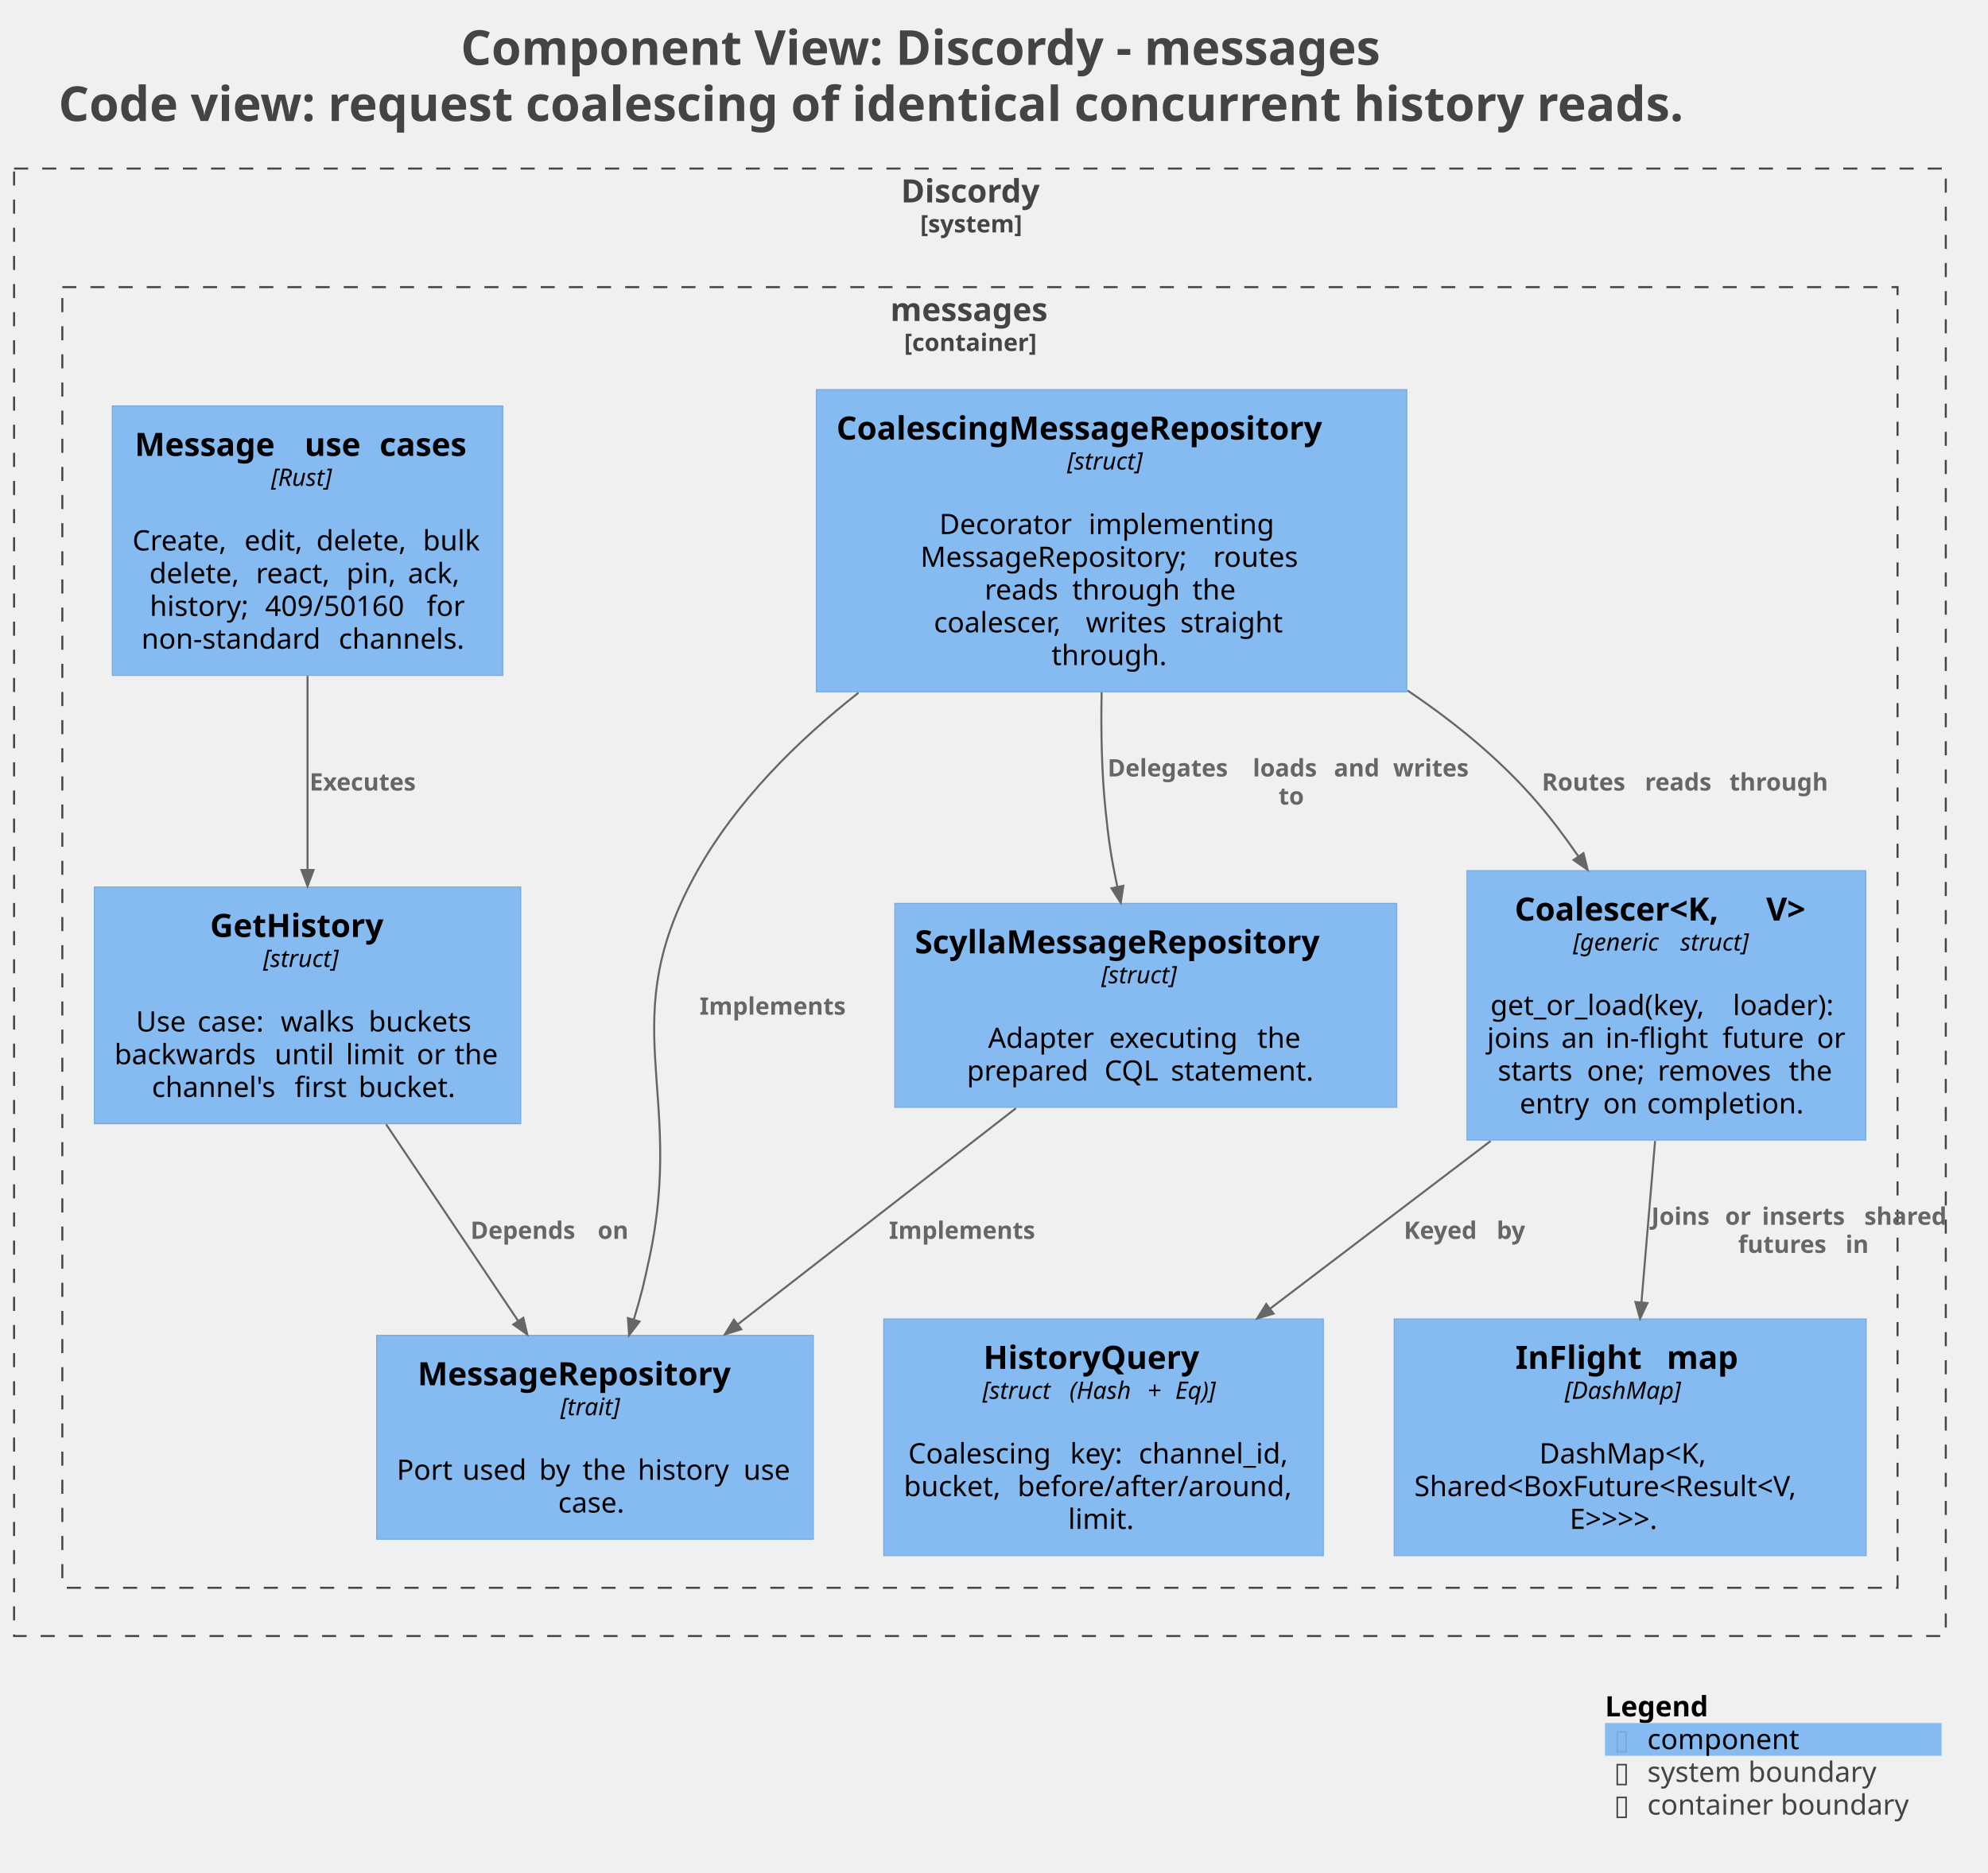
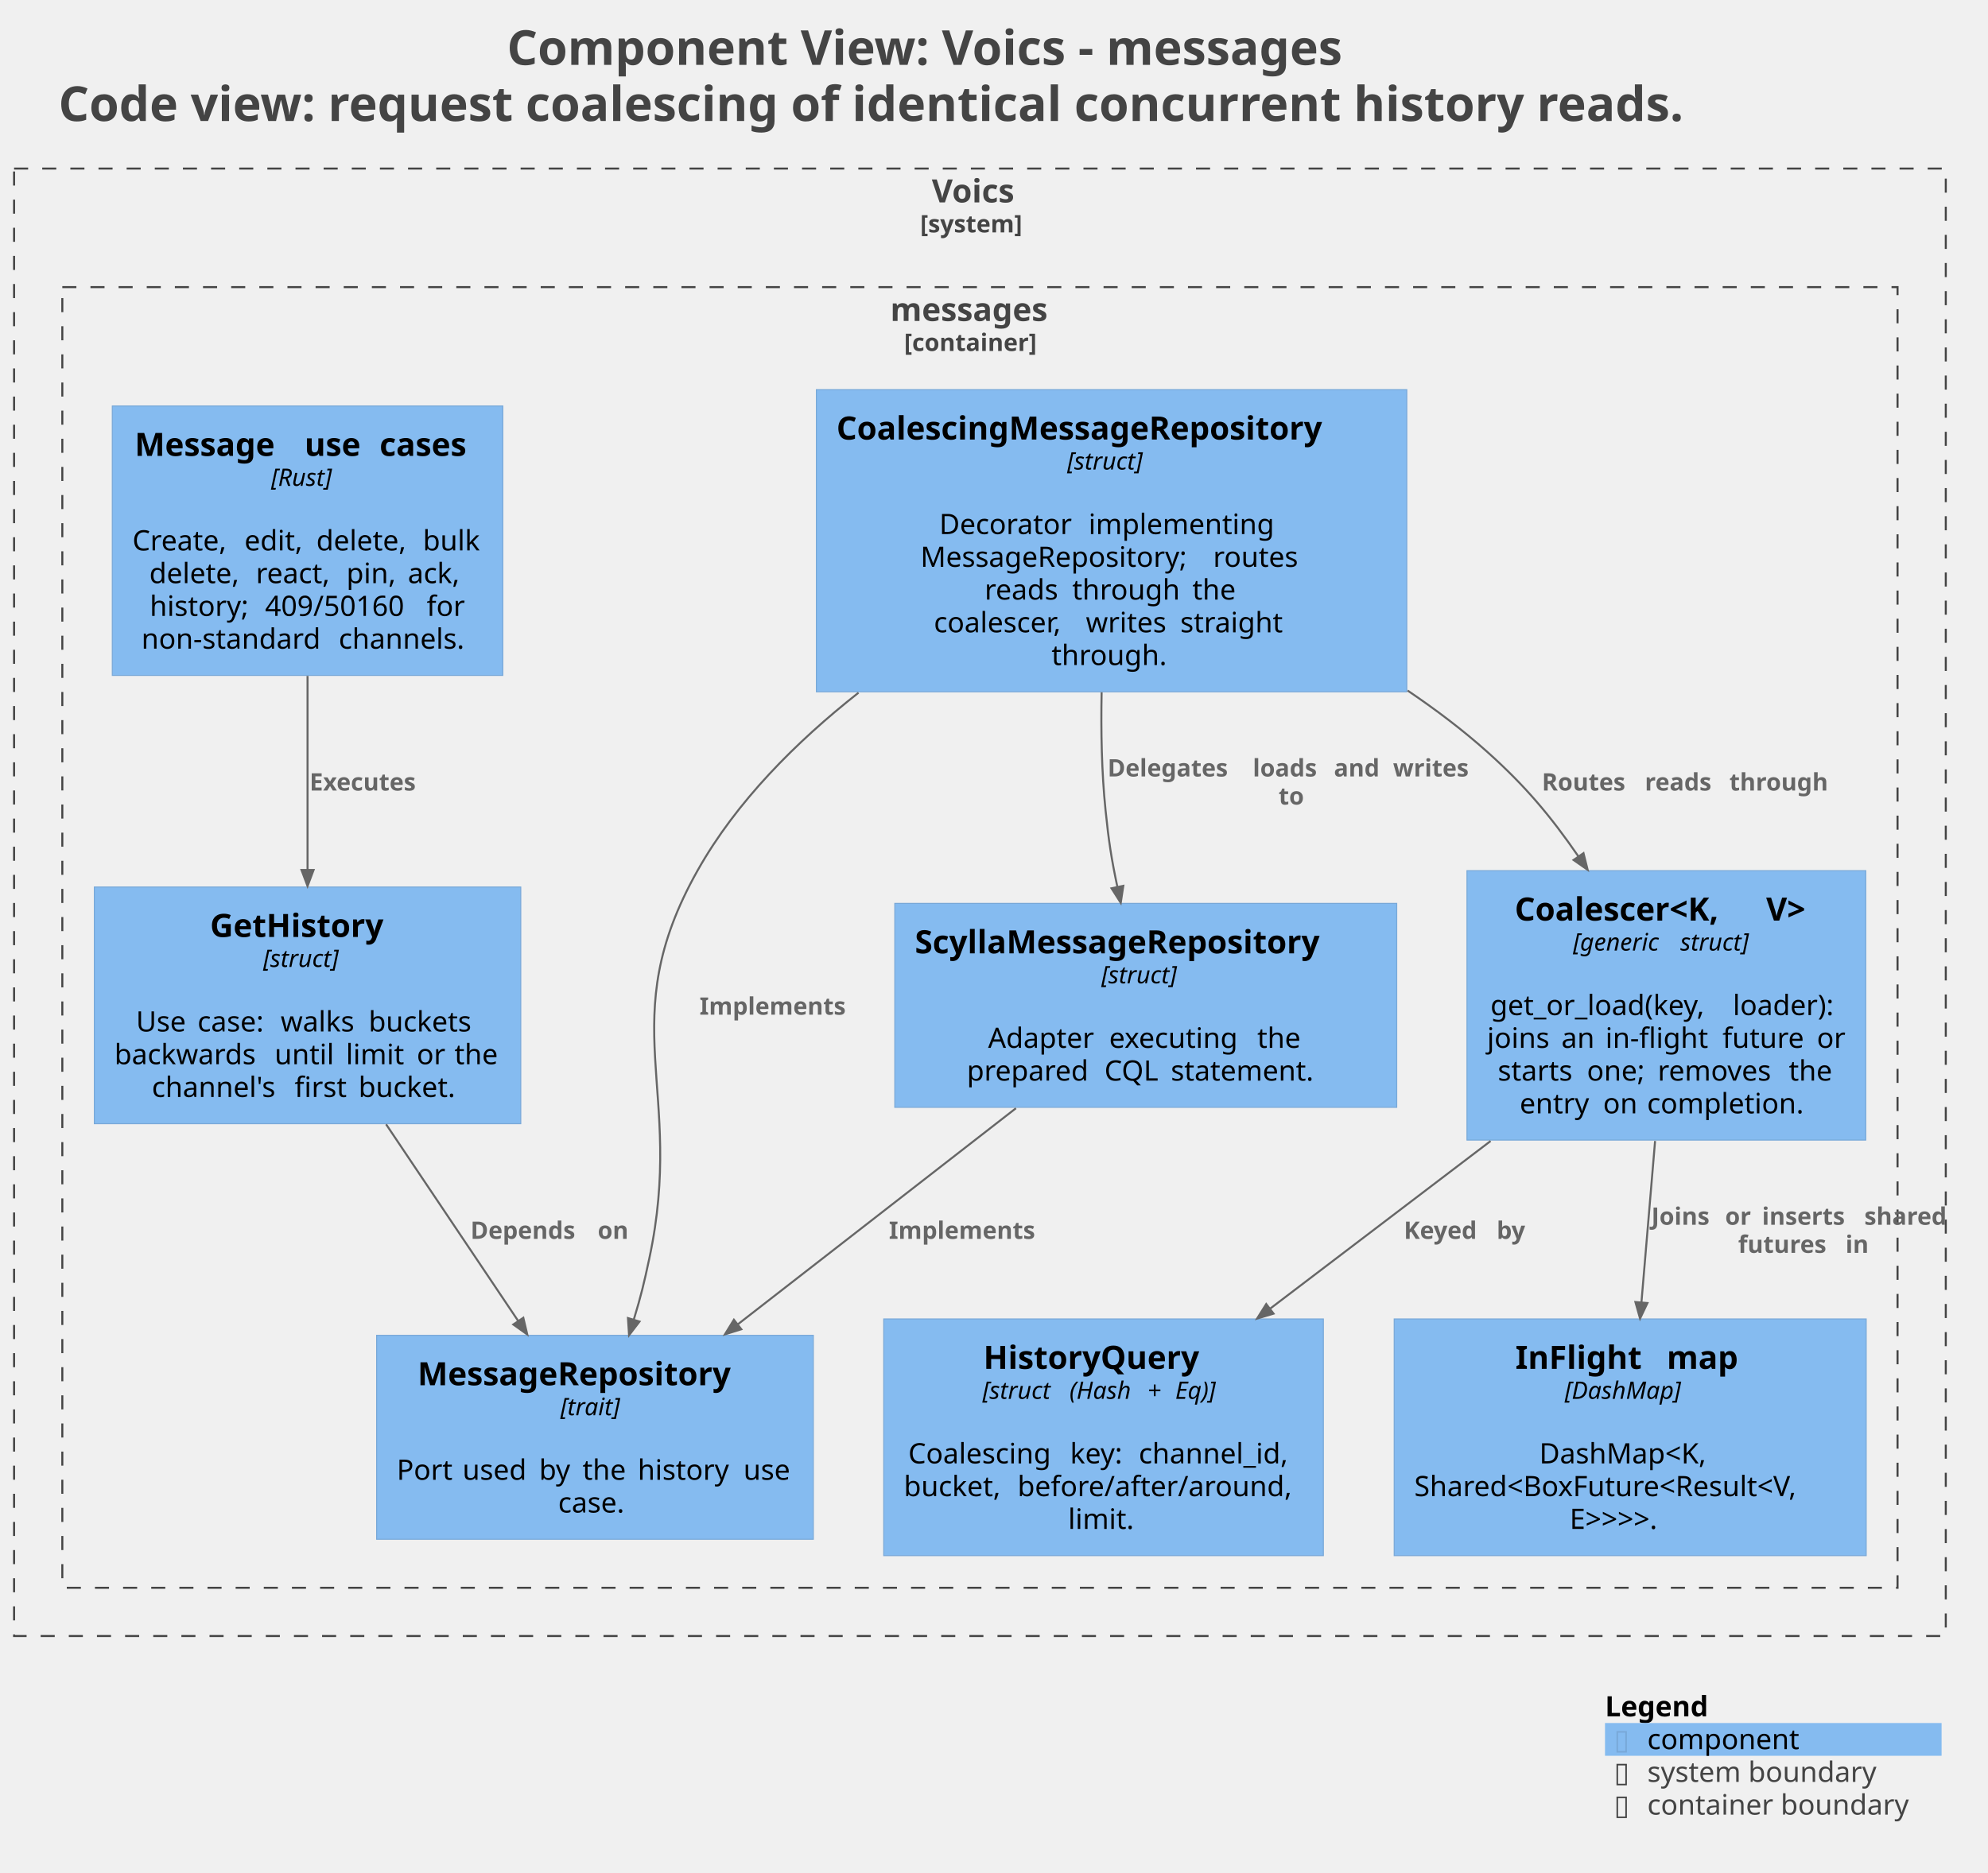
<svg xmlns="http://www.w3.org/2000/svg" version="1.1" data-diagram-type="DESCRIPTION" style="width:989px;height:932px;background:#FFFFFF;" width="989px" height="932px" viewBox="0 0 989 932" zoomAndPan="magnify" preserveAspectRatio="none" contentStyleType="text/css">
  <defs />
  <g font-family="sans-serif" lengthAdjust="spacing">
    <g class="title" data-source-line="1">
-       <text x="229.188" y="32.277" fill="#444" font-size="24" textLength="524.531" font-weight="700">Component View: Discordy - messages</text>
+       <text x="252.192" y="32.277" fill="#444" font-size="24" textLength="478.523" font-weight="700">Component View: Voics - messages</text>
      <text x="29.079" y="60.215" fill="#444" font-size="24" textLength="924.75" font-weight="700">Code view: request coalescing of identical concurrent history reads.</text>
    </g>
-     <g class="cluster" data-qualified-name="Discordy_boundary" id="ent0001" data-source-line="1666">
+     <g class="cluster" data-qualified-name="Voics_boundary" id="ent0001" data-source-line="1666">
      <rect x="7" y="83.875" width="961" height="730.23" fill="none" style="stroke:#444;stroke-width:1;stroke-dasharray:7,7;" />
-       <text x="448.23" y="100.727" fill="#444" font-size="16" textLength="78.539" font-weight="700">Discordy</text>
+       <text x="463.566" y="100.727" fill="#444" font-size="16" textLength="47.867" font-weight="700">Voics</text>
      <text x="457.772" y="115.639" fill="#444" font-size="12" textLength="59.455" font-weight="700">[system]</text>
    </g>
-     <g class="cluster" data-qualified-name="Discordy_boundary.Discordy.messages_boundary" id="ent0002" data-source-line="1666">
+     <g class="cluster" data-qualified-name="Voics_boundary.Voics.messages_boundary" id="ent0002" data-source-line="1666">
      <rect x="31" y="142.875" width="913" height="647.23" fill="none" style="stroke:#444;stroke-width:1;stroke-dasharray:7,7;" />
      <text x="442.902" y="159.727" fill="#444" font-size="16" textLength="89.195" font-weight="700">messages</text>
      <text x="449.792" y="174.639" fill="#444" font-size="12" textLength="75.416" font-weight="700">[container]</text>
    </g>
-     <g class="entity" data-qualified-name="Discordy_boundary.Discordy.messages_boundary.Discordy.messages.Messageusecases" id="ent0003" data-source-line="78">
+     <g class="entity" data-qualified-name="Voics_boundary.Voics.messages_boundary.Voics.messages.Messageusecases" id="ent0003" data-source-line="78">
      <rect x="55.87" y="202.015" width="194.269" height="134.078" fill="#85BBF0" style="stroke:#78A8D8;stroke-width:0.5;" />
      <text x="67" y="226.867" fill="#000" font-size="16" textLength="78.922" font-weight="700">Message</text>
      <text x="145.922" y="226.867" fill="#000" font-size="16" font-weight="700"> </text>
      <text x="151.493" y="226.867" fill="#000" font-size="16" textLength="31.766" font-weight="700">use</text>
      <text x="183.258" y="226.867" fill="#000" font-size="16" font-weight="700"> </text>
      <text x="188.828" y="226.867" fill="#000" font-size="16" textLength="50.18" font-weight="700">cases</text>
      <text x="134.872" y="241.779" fill="#000" font-size="12" textLength="36.264" font-style="italic">[Rust]</text>
      <text x="150.779" y="257.604" fill="#000" font-size="14"> </text>
      <text x="65.87" y="273.901" fill="#000" font-size="14" textLength="51.276">Create,</text>
      <text x="117.146" y="273.901" fill="#000" font-size="14"> </text>
      <text x="121.597" y="273.901" fill="#000" font-size="14" textLength="31.329">edit,</text>
      <text x="152.926" y="273.901" fill="#000" font-size="14"> </text>
      <text x="157.376" y="273.901" fill="#000" font-size="14" textLength="48.556">delete,</text>
      <text x="205.932" y="273.901" fill="#000" font-size="14"> </text>
      <text x="210.382" y="273.901" fill="#000" font-size="14" textLength="29.757">bulk</text>
      <text x="74.292" y="290.198" fill="#000" font-size="14" textLength="48.556">delete,</text>
      <text x="122.848" y="290.198" fill="#000" font-size="14"> </text>
      <text x="127.298" y="290.198" fill="#000" font-size="14" textLength="40.585">react,</text>
      <text x="167.883" y="290.198" fill="#000" font-size="14"> </text>
      <text x="172.333" y="290.198" fill="#000" font-size="14" textLength="26.1">pin,</text>
      <text x="198.433" y="290.198" fill="#000" font-size="14"> </text>
      <text x="202.883" y="290.198" fill="#000" font-size="14" textLength="28.834">ack,</text>
      <text x="74.507" y="306.494" fill="#000" font-size="14" textLength="52.869">history;</text>
      <text x="127.376" y="306.494" fill="#000" font-size="14"> </text>
      <text x="131.827" y="306.494" fill="#000" font-size="14" textLength="75.975">409/50160</text>
      <text x="207.801" y="306.494" fill="#000" font-size="14"> </text>
      <text x="212.251" y="306.494" fill="#000" font-size="14" textLength="19.25">for</text>
      <text x="70.354" y="322.791" fill="#000" font-size="14" textLength="93.707">non-standard</text>
      <text x="164.061" y="322.791" fill="#000" font-size="14"> </text>
      <text x="168.512" y="322.791" fill="#000" font-size="14" textLength="67.143">channels.</text>
    </g>
-     <g class="entity" data-qualified-name="Discordy_boundary.Discordy.messages_boundary.Discordy.messages.CoalescerKV" id="ent0004" data-source-line="78">
+     <g class="entity" data-qualified-name="Voics_boundary.Voics.messages_boundary.Voics.messages.CoalescerKV" id="ent0004" data-source-line="78">
      <rect x="729.8" y="433.245" width="198.391" height="134.078" fill="#85BBF0" style="stroke:#78A8D8;stroke-width:0.5;" />
      <text x="753.566" y="458.097" fill="#000" font-size="16" textLength="119.5" font-weight="700">Coalescer&lt;K,</text>
      <text x="873.066" y="458.097" fill="#000" font-size="16" font-weight="700"> </text>
      <text x="878.636" y="458.097" fill="#000" font-size="16" textLength="25.789" font-weight="700">V&gt;</text>
      <text x="782.58" y="473.009" fill="#000" font-size="12" textLength="49.535" font-style="italic">[generic</text>
      <text x="832.115" y="473.009" fill="#000" font-size="12" font-style="italic"> </text>
      <text x="835.93" y="473.009" fill="#000" font-size="12" textLength="39.48" font-style="italic">struct]</text>
      <text x="826.77" y="488.834" fill="#000" font-size="14"> </text>
      <text x="741.461" y="505.131" fill="#000" font-size="14" textLength="116.149">get_or_load(key,</text>
      <text x="857.611" y="505.131" fill="#000" font-size="14"> </text>
      <text x="862.061" y="505.131" fill="#000" font-size="14" textLength="54.469">loader):</text>
      <text x="739.8" y="521.428" fill="#000" font-size="14" textLength="32.512">joins</text>
      <text x="772.312" y="521.428" fill="#000" font-size="14"> </text>
      <text x="776.762" y="521.428" fill="#000" font-size="14" textLength="17.452">an</text>
      <text x="794.214" y="521.428" fill="#000" font-size="14"> </text>
      <text x="798.664" y="521.428" fill="#000" font-size="14" textLength="53.771">in-flight</text>
      <text x="852.436" y="521.428" fill="#000" font-size="14"> </text>
      <text x="856.886" y="521.428" fill="#000" font-size="14" textLength="42.533">future</text>
      <text x="899.419" y="521.428" fill="#000" font-size="14"> </text>
      <text x="903.869" y="521.428" fill="#000" font-size="14" textLength="14.321">or</text>
      <text x="745.115" y="537.724" fill="#000" font-size="14" textLength="39.901">starts</text>
      <text x="785.016" y="537.724" fill="#000" font-size="14"> </text>
      <text x="789.467" y="537.724" fill="#000" font-size="14" textLength="30.769">one;</text>
      <text x="820.235" y="537.724" fill="#000" font-size="14"> </text>
      <text x="824.685" y="537.724" fill="#000" font-size="14" textLength="60.765">removes</text>
      <text x="885.45" y="537.724" fill="#000" font-size="14"> </text>
      <text x="889.9" y="537.724" fill="#000" font-size="14" textLength="22.976">the</text>
      <text x="756.039" y="554.021" fill="#000" font-size="14" textLength="37.017">entry</text>
      <text x="793.055" y="554.021" fill="#000" font-size="14"> </text>
      <text x="797.506" y="554.021" fill="#000" font-size="14" textLength="17.438">on</text>
      <text x="814.944" y="554.021" fill="#000" font-size="14"> </text>
      <text x="819.394" y="554.021" fill="#000" font-size="14" textLength="82.558">completion.</text>
    </g>
-     <g class="entity" data-qualified-name="Discordy_boundary.Discordy.messages_boundary.Discordy.messages.InFlightmap" id="ent0005" data-source-line="78">
+     <g class="entity" data-qualified-name="Voics_boundary.Voics.messages_boundary.Voics.messages.InFlightmap" id="ent0005" data-source-line="78">
      <rect x="693.59" y="656.325" width="234.813" height="117.781" fill="#85BBF0" style="stroke:#78A8D8;stroke-width:0.5;" />
      <text x="753.883" y="681.177" fill="#000" font-size="16" textLength="69.734" font-weight="700">InFlight</text>
      <text x="823.617" y="681.177" fill="#000" font-size="16" font-weight="700"> </text>
      <text x="829.188" y="681.177" fill="#000" font-size="16" textLength="38.922" font-weight="700">map</text>
      <text x="778.427" y="696.089" fill="#000" font-size="12" textLength="65.139" font-style="italic">[DashMap]</text>
      <text x="808.771" y="711.914" fill="#000" font-size="14"> </text>
      <text x="765.78" y="728.211" fill="#000" font-size="14" textLength="90.433">DashMap&lt;K,</text>
      <text x="703.59" y="744.508" fill="#000" font-size="14" textLength="214.813">Shared&lt;BoxFuture&lt;Result&lt;V,</text>
      <text x="780.887" y="760.804" fill="#000" font-size="14" textLength="60.218">E&gt;&gt;&gt;&gt;.</text>
    </g>
-     <g class="entity" data-qualified-name="Discordy_boundary.Discordy.messages_boundary.Discordy.messages.HistoryQuery" id="ent0006" data-source-line="78">
+     <g class="entity" data-qualified-name="Voics_boundary.Voics.messages_boundary.Voics.messages.HistoryQuery" id="ent0006" data-source-line="78">
      <rect x="439.64" y="656.325" width="218.714" height="117.781" fill="#85BBF0" style="stroke:#78A8D8;stroke-width:0.5;" />
      <text x="489.235" y="681.177" fill="#000" font-size="16" textLength="119.523" font-weight="700">HistoryQuery</text>
      <text x="488.768" y="696.089" fill="#000" font-size="12" textLength="39.48" font-style="italic">[struct</text>
      <text x="528.249" y="696.089" fill="#000" font-size="12" font-style="italic"> </text>
      <text x="532.063" y="696.089" fill="#000" font-size="12" textLength="34.916" font-style="italic">(Hash</text>
      <text x="566.979" y="696.089" fill="#000" font-size="12" font-style="italic"> </text>
      <text x="570.794" y="696.089" fill="#000" font-size="12" font-style="italic">+</text>
      <text x="580.848" y="696.089" fill="#000" font-size="12" font-style="italic"> </text>
      <text x="584.663" y="696.089" fill="#000" font-size="12" textLength="24.563" font-style="italic">Eq)]</text>
      <text x="546.772" y="711.914" fill="#000" font-size="14"> </text>
      <text x="451.841" y="728.211" fill="#000" font-size="14" textLength="76.063">Coalescing</text>
      <text x="527.905" y="728.211" fill="#000" font-size="14"> </text>
      <text x="532.355" y="728.211" fill="#000" font-size="14" textLength="29.723">key:</text>
      <text x="562.078" y="728.211" fill="#000" font-size="14"> </text>
      <text x="566.528" y="728.211" fill="#000" font-size="14" textLength="79.625">channel_id,</text>
      <text x="449.64" y="744.508" fill="#000" font-size="14" textLength="52.117">bucket,</text>
      <text x="501.757" y="744.508" fill="#000" font-size="14"> </text>
      <text x="506.207" y="744.508" fill="#000" font-size="14" textLength="142.146">before/after/around,</text>
      <text x="531.374" y="760.804" fill="#000" font-size="14" textLength="35.246">limit.</text>
    </g>
-     <g class="entity" data-qualified-name="Discordy_boundary.Discordy.messages_boundary.Discordy.messages.CoalescingMessageRepository" id="ent0007" data-source-line="78">
+     <g class="entity" data-qualified-name="Voics_boundary.Voics.messages_boundary.Voics.messages.CoalescingMessageRepository" id="ent0007" data-source-line="78">
      <rect x="406.14" y="193.875" width="293.711" height="150.375" fill="#85BBF0" style="stroke:#78A8D8;stroke-width:0.5;" />
      <text x="416.14" y="218.727" fill="#000" font-size="16" textLength="273.711" font-weight="700">CoalescingMessageRepository</text>
      <text x="530.914" y="233.639" fill="#000" font-size="12" textLength="44.162" font-style="italic">[struct]</text>
      <text x="550.77" y="249.464" fill="#000" font-size="14"> </text>
      <text x="467.28" y="265.761" fill="#000" font-size="14" textLength="69.802">Decorator</text>
      <text x="537.081" y="265.761" fill="#000" font-size="14"> </text>
      <text x="541.532" y="265.761" fill="#000" font-size="14" textLength="97.18">implementing</text>
      <text x="457.901" y="282.058" fill="#000" font-size="14" textLength="141.148">MessageRepository;</text>
      <text x="599.049" y="282.058" fill="#000" font-size="14"> </text>
      <text x="603.499" y="282.058" fill="#000" font-size="14" textLength="44.591">routes</text>
      <text x="489.835" y="298.354" fill="#000" font-size="14" textLength="39.129">reads</text>
      <text x="528.964" y="298.354" fill="#000" font-size="14"> </text>
      <text x="533.414" y="298.354" fill="#000" font-size="14" textLength="55.316">through</text>
      <text x="588.73" y="298.354" fill="#000" font-size="14"> </text>
      <text x="593.181" y="298.354" fill="#000" font-size="14" textLength="22.976">the</text>
      <text x="464.593" y="314.651" fill="#000" font-size="14" textLength="71.155">coalescer,</text>
      <text x="535.748" y="314.651" fill="#000" font-size="14"> </text>
      <text x="540.199" y="314.651" fill="#000" font-size="14" textLength="42.492">writes</text>
      <text x="582.691" y="314.651" fill="#000" font-size="14"> </text>
      <text x="587.141" y="314.651" fill="#000" font-size="14" textLength="54.257">straight</text>
      <text x="523.112" y="330.948" fill="#000" font-size="14" textLength="59.767">through.</text>
    </g>
-     <g class="entity" data-qualified-name="Discordy_boundary.Discordy.messages_boundary.Discordy.messages.MessageRepository" id="ent0008" data-source-line="78">
+     <g class="entity" data-qualified-name="Voics_boundary.Voics.messages_boundary.Voics.messages.MessageRepository" id="ent0008" data-source-line="78">
      <rect x="187.37" y="664.475" width="217.251" height="101.484" fill="#85BBF0" style="stroke:#78A8D8;stroke-width:0.5;" />
      <text x="207.742" y="689.327" fill="#000" font-size="16" textLength="176.508" font-weight="700">MessageRepository</text>
      <text x="278.798" y="704.239" fill="#000" font-size="12" textLength="34.395" font-style="italic">[trait]</text>
      <text x="293.77" y="720.064" fill="#000" font-size="14"> </text>
      <text x="197.37" y="736.361" fill="#000" font-size="14" textLength="28.253">Port</text>
      <text x="225.623" y="736.361" fill="#000" font-size="14"> </text>
      <text x="230.073" y="736.361" fill="#000" font-size="14" textLength="33.667">used</text>
      <text x="263.74" y="736.361" fill="#000" font-size="14"> </text>
      <text x="268.19" y="736.361" fill="#000" font-size="14" textLength="17.172">by</text>
      <text x="285.362" y="736.361" fill="#000" font-size="14"> </text>
      <text x="289.812" y="736.361" fill="#000" font-size="14" textLength="22.976">the</text>
      <text x="312.788" y="736.361" fill="#000" font-size="14"> </text>
      <text x="317.238" y="736.361" fill="#000" font-size="14" textLength="48.152">history</text>
      <text x="365.391" y="736.361" fill="#000" font-size="14"> </text>
      <text x="369.841" y="736.361" fill="#000" font-size="14" textLength="24.78">use</text>
      <text x="277.679" y="752.658" fill="#000" font-size="14" textLength="36.634">case.</text>
    </g>
-     <g class="entity" data-qualified-name="Discordy_boundary.Discordy.messages_boundary.Discordy.messages.ScyllaMessageRepository" id="ent0009" data-source-line="78">
+     <g class="entity" data-qualified-name="Voics_boundary.Voics.messages_boundary.Voics.messages.ScyllaMessageRepository" id="ent0009" data-source-line="78">
      <rect x="445.14" y="449.545" width="249.711" height="101.484" fill="#85BBF0" style="stroke:#78A8D8;stroke-width:0.5;" />
      <text x="455.14" y="474.397" fill="#000" font-size="16" textLength="229.711" font-weight="700">ScyllaMessageRepository</text>
      <text x="547.914" y="489.309" fill="#000" font-size="12" textLength="44.162" font-style="italic">[struct]</text>
      <text x="567.77" y="505.134" fill="#000" font-size="14"> </text>
      <text x="491.553" y="521.431" fill="#000" font-size="14" textLength="55.788">Adapter</text>
      <text x="547.341" y="521.431" fill="#000" font-size="14"> </text>
      <text x="551.791" y="521.431" fill="#000" font-size="14" textLength="69.221">executing</text>
      <text x="621.012" y="521.431" fill="#000" font-size="14"> </text>
      <text x="625.462" y="521.431" fill="#000" font-size="14" textLength="22.976">the</text>
      <text x="480.995" y="537.728" fill="#000" font-size="14" textLength="63.978">prepared</text>
      <text x="544.973" y="537.728" fill="#000" font-size="14"> </text>
      <text x="549.423" y="537.728" fill="#000" font-size="14" textLength="28.595">CQL</text>
      <text x="578.017" y="537.728" fill="#000" font-size="14"> </text>
      <text x="582.468" y="537.728" fill="#000" font-size="14" textLength="76.528">statement.</text>
    </g>
-     <g class="entity" data-qualified-name="Discordy_boundary.Discordy.messages_boundary.Discordy.messages.GetHistory" id="ent0010" data-source-line="78">
+     <g class="entity" data-qualified-name="Voics_boundary.Voics.messages_boundary.Voics.messages.GetHistory" id="ent0010" data-source-line="78">
      <rect x="46.93" y="441.395" width="212.145" height="117.781" fill="#85BBF0" style="stroke:#78A8D8;stroke-width:0.5;" />
      <text x="104.506" y="466.247" fill="#000" font-size="16" textLength="96.992" font-weight="700">GetHistory</text>
      <text x="130.921" y="481.159" fill="#000" font-size="12" textLength="44.162" font-style="italic">[struct]</text>
      <text x="150.777" y="496.984" fill="#000" font-size="14"> </text>
      <text x="67.659" y="513.281" fill="#000" font-size="14" textLength="26.154">Use</text>
      <text x="93.813" y="513.281" fill="#000" font-size="14"> </text>
      <text x="98.263" y="513.281" fill="#000" font-size="14" textLength="36.9">case:</text>
      <text x="135.164" y="513.281" fill="#000" font-size="14"> </text>
      <text x="139.614" y="513.281" fill="#000" font-size="14" textLength="39.32">walks</text>
      <text x="178.934" y="513.281" fill="#000" font-size="14"> </text>
      <text x="183.385" y="513.281" fill="#000" font-size="14" textLength="54.961">buckets</text>
      <text x="56.93" y="529.578" fill="#000" font-size="14" textLength="75.236">backwards</text>
      <text x="132.166" y="529.578" fill="#000" font-size="14"> </text>
      <text x="136.617" y="529.578" fill="#000" font-size="14" textLength="31.015">until</text>
      <text x="167.631" y="529.578" fill="#000" font-size="14"> </text>
      <text x="172.081" y="529.578" fill="#000" font-size="14" textLength="30.796">limit</text>
      <text x="202.877" y="529.578" fill="#000" font-size="14"> </text>
      <text x="207.327" y="529.578" fill="#000" font-size="14" textLength="14.321">or</text>
      <text x="221.649" y="529.578" fill="#000" font-size="14"> </text>
      <text x="226.099" y="529.578" fill="#000" font-size="14" textLength="22.976">the</text>
      <text x="75.544" y="545.874" fill="#000" font-size="14" textLength="66.541">channel's</text>
      <text x="142.085" y="545.874" fill="#000" font-size="14"> </text>
      <text x="146.535" y="545.874" fill="#000" font-size="14" textLength="27.357">first</text>
      <text x="173.893" y="545.874" fill="#000" font-size="14"> </text>
      <text x="178.343" y="545.874" fill="#000" font-size="14" textLength="52.117">bucket.</text>
    </g>
    <g class="link" data-entity-1="ent0010" data-entity-2="ent0008" id="lnk11" data-source-line="1779" data-link-type="dependency">
-       <path d="M192.08,559.465 C214.07,592.225 236.799,626.074 257.849,657.414" style="stroke:#666;stroke-width:1;" fill="none" id="Discordy.messages.GetHistory-to-Discordy.messages.MessageRepository" />
+       <path d="M192.08,559.465 C214.07,592.225 236.799,626.074 257.849,657.414" style="stroke:#666;stroke-width:1;" fill="none" id="Voics.messages.GetHistory-to-Voics.messages.MessageRepository" />
      <polygon points="262.31,664.055,260.34,655.741,255.359,659.087,262.31,664.055" fill="#666" style="stroke:#666;stroke-width:1;stroke-linejoin:miter;stroke-miterlimit:10;" />
      <text x="234.06" y="616.464" fill="#666" font-size="12" textLength="59.104" font-weight="700">Depends</text>
      <text x="293.164" y="616.464" fill="#666" font-size="12" font-weight="700"> </text>
      <text x="297.341" y="616.464" fill="#666" font-size="12" textLength="16.787" font-weight="700">on</text>
    </g>
    <g class="link" data-entity-1="ent0007" data-entity-2="ent0008" id="lnk12" data-source-line="1779" data-link-type="dependency">
-       <path d="M427.1,344.705 C396.14,369.065 366.34,398.845 347,433.245 C304.62,508.615 341.1,541.765 323,626.325 C320.33,638.815 319.01,644.419 315.27,656.759" style="stroke:#666;stroke-width:1;" fill="none" id="Discordy.messages.CoalescingMessageRepository-to-Discordy.messages.MessageRepository" />
+       <path d="M427.1,344.705 C396.14,369.065 366.34,398.845 347,433.245 C304.62,508.615 341.1,541.765 323,626.325 C320.33,638.815 319.01,644.419 315.27,656.759" style="stroke:#666;stroke-width:1;" fill="none" id="Voics.messages.CoalescingMessageRepository-to-Voics.messages.MessageRepository" />
      <polygon points="312.95,664.415,318.141,657.629,312.399,655.889,312.95,664.415" fill="#666" style="stroke:#666;stroke-width:1;stroke-linejoin:miter;stroke-miterlimit:10;" />
      <text x="348" y="504.924" fill="#666" font-size="12" textLength="79.875" font-weight="700">Implements</text>
    </g>
    <g class="link" data-entity-1="ent0009" data-entity-2="ent0008" id="lnk13" data-source-line="1779" data-link-type="dependency">
-       <path d="M505.41,551.475 C461.75,585.415 410.616,625.135 366.946,659.085" style="stroke:#666;stroke-width:1;" fill="none" id="Discordy.messages.ScyllaMessageRepository-to-Discordy.messages.MessageRepository" />
+       <path d="M505.41,551.475 C461.75,585.415 410.616,625.135 366.946,659.085" style="stroke:#666;stroke-width:1;" fill="none" id="Voics.messages.ScyllaMessageRepository-to-Voics.messages.MessageRepository" />
      <polygon points="360.63,663.995,368.787,661.453,365.105,656.716,360.63,663.995" fill="#666" style="stroke:#666;stroke-width:1;stroke-linejoin:miter;stroke-miterlimit:10;" />
      <text x="442.22" y="616.464" fill="#666" font-size="12" textLength="79.875" font-weight="700">Implements</text>
    </g>
    <g class="link" data-entity-1="ent0007" data-entity-2="ent0004" id="lnk14" data-source-line="1779" data-link-type="dependency">
-       <path d="M700.26,343.625 C714.3,353.105 727.82,363.335 740,374.245 C758.76,391.045 771.261,405.888 785.291,426.248" style="stroke:#666;stroke-width:1;" fill="none" id="Discordy.messages.CoalescingMessageRepository-to-Discordy.messages.CoalescerKV" />
+       <path d="M700.26,343.625 C714.3,353.105 727.82,363.335 740,374.245 C758.76,391.045 771.261,405.888 785.291,426.248" style="stroke:#666;stroke-width:1;" fill="none" id="Voics.messages.CoalescingMessageRepository-to-Voics.messages.CoalescerKV" />
      <polygon points="789.83,432.835,787.761,424.545,782.82,427.95,789.83,432.835" fill="#666" style="stroke:#666;stroke-width:1;stroke-linejoin:miter;stroke-miterlimit:10;" />
      <text x="767.06" y="393.384" fill="#666" font-size="12" textLength="47.045" font-weight="700">Routes</text>
      <text x="814.105" y="393.384" fill="#666" font-size="12" font-weight="700"> </text>
      <text x="818.283" y="393.384" fill="#666" font-size="12" textLength="37.887" font-weight="700">reads</text>
      <text x="856.169" y="393.384" fill="#666" font-size="12" font-weight="700"> </text>
      <text x="860.347" y="393.384" fill="#666" font-size="12" textLength="54.117" font-weight="700">through</text>
    </g>
    <g class="link" data-entity-1="ent0007" data-entity-2="ent0009" id="lnk15" data-source-line="1779" data-link-type="dependency">
-       <path d="M548.04,344.505 C547.66,363.685 548.04,384.265 550,403.245 C551.55,418.325 552.786,426.698 555.896,441.418" style="stroke:#666;stroke-width:1;" fill="none" id="Discordy.messages.CoalescingMessageRepository-to-Discordy.messages.ScyllaMessageRepository" />
+       <path d="M548.04,344.505 C547.66,363.685 548.04,384.265 550,403.245 C551.55,418.325 552.786,426.698 555.896,441.418" style="stroke:#666;stroke-width:1;" fill="none" id="Voics.messages.CoalescingMessageRepository-to-Voics.messages.ScyllaMessageRepository" />
      <polygon points="557.55,449.245,558.831,440.798,552.961,442.038,557.55,449.245" fill="#666" style="stroke:#666;stroke-width:1;stroke-linejoin:miter;stroke-miterlimit:10;" />
      <text x="551" y="386.384" fill="#666" font-size="12" textLength="68.057" font-weight="700">Delegates</text>
      <text x="619.057" y="386.384" fill="#666" font-size="12" font-weight="700"> </text>
      <text x="623.234" y="386.384" fill="#666" font-size="12" textLength="36.188" font-weight="700">loads</text>
      <text x="659.422" y="386.384" fill="#666" font-size="12" font-weight="700"> </text>
      <text x="663.6" y="386.384" fill="#666" font-size="12" textLength="25.23" font-weight="700">and</text>
      <text x="688.83" y="386.384" fill="#666" font-size="12" font-weight="700"> </text>
      <text x="693.008" y="386.384" fill="#666" font-size="12" textLength="42.135" font-weight="700">writes</text>
      <text x="636.081" y="400.352" fill="#666" font-size="12" textLength="13.98" font-weight="700">to</text>
    </g>
    <g class="link" data-entity-1="ent0004" data-entity-2="ent0005" id="lnk16" data-source-line="1779" data-link-type="dependency">
-       <path d="M823.38,567.785 C820.99,596.095 818.894,620.843 816.584,648.163" style="stroke:#666;stroke-width:1;" fill="none" id="Discordy.messages.CoalescerKV-to-Discordy.messages.InFlightmap" />
+       <path d="M823.38,567.785 C820.99,596.095 818.894,620.843 816.584,648.163" style="stroke:#666;stroke-width:1;" fill="none" id="Voics.messages.CoalescerKV-to-Voics.messages.InFlightmap" />
      <polygon points="815.91,656.135,819.573,648.416,813.595,647.911,815.91,656.135" fill="#666" style="stroke:#666;stroke-width:1;stroke-linejoin:miter;stroke-miterlimit:10;" />
      <text x="821.54" y="609.464" fill="#666" font-size="12" textLength="32.508" font-weight="700">Joins</text>
      <text x="854.048" y="609.464" fill="#666" font-size="12" font-weight="700"> </text>
      <text x="858.226" y="609.464" fill="#666" font-size="12" textLength="14.162" font-weight="700">or</text>
      <text x="872.388" y="609.464" fill="#666" font-size="12" font-weight="700"> </text>
      <text x="876.565" y="609.464" fill="#666" font-size="12" textLength="46.734" font-weight="700">inserts</text>
      <text x="923.3" y="609.464" fill="#666" font-size="12" font-weight="700"> </text>
      <text x="927.478" y="609.464" fill="#666" font-size="12" textLength="46.43" font-weight="700">shared</text>
      <text x="864.686" y="623.432" fill="#666" font-size="12" textLength="49.242" font-weight="700">futures</text>
      <text x="913.928" y="623.432" fill="#666" font-size="12" font-weight="700"> </text>
      <text x="918.105" y="623.432" fill="#666" font-size="12" textLength="12.656" font-weight="700">in</text>
    </g>
    <g class="link" data-entity-1="ent0004" data-entity-2="ent0006" id="lnk17" data-source-line="1779" data-link-type="dependency">
-       <path d="M741.56,567.785 C704.33,596.095 667.668,623.972 631.748,651.292" style="stroke:#666;stroke-width:1;" fill="none" id="Discordy.messages.CoalescerKV-to-Discordy.messages.HistoryQuery" />
+       <path d="M741.56,567.785 C704.33,596.095 667.668,623.972 631.748,651.292" style="stroke:#666;stroke-width:1;" fill="none" id="Voics.messages.CoalescerKV-to-Voics.messages.HistoryQuery" />
      <polygon points="625.38,656.135,633.564,653.68,629.931,648.904,625.38,656.135" fill="#666" style="stroke:#666;stroke-width:1;stroke-linejoin:miter;stroke-miterlimit:10;" />
      <text x="698.4" y="616.464" fill="#666" font-size="12" textLength="41.988" font-weight="700">Keyed</text>
      <text x="740.388" y="616.464" fill="#666" font-size="12" font-weight="700"> </text>
      <text x="744.566" y="616.464" fill="#666" font-size="12" textLength="16.412" font-weight="700">by</text>
    </g>
    <g class="link" data-entity-1="ent0003" data-entity-2="ent0010" id="lnk18" data-source-line="1779" data-link-type="dependency">
-       <path d="M153,336.355 C153,369.415 153,401.035 153,432.925" style="stroke:#666;stroke-width:1;" fill="none" id="Discordy.messages.Messageusecases-to-Discordy.messages.GetHistory" />
+       <path d="M153,336.355 C153,369.415 153,401.035 153,432.925" style="stroke:#666;stroke-width:1;" fill="none" id="Voics.messages.Messageusecases-to-Voics.messages.GetHistory" />
      <polygon points="153,440.925,156,432.925,150,432.925,153,440.925" fill="#666" style="stroke:#666;stroke-width:1;stroke-linejoin:miter;stroke-miterlimit:10;" />
      <text x="154" y="393.384" fill="#666" font-size="12" textLength="60.75" font-weight="700">Executes</text>
    </g>
    <g class="legend" data-source-line="1576">
      <rect x="798.461" y="841.105" width="167.446" height="16.297" fill="none" style="stroke:none;" />
      <text x="798.461" y="854.1" fill="#000" font-size="14" textLength="57.921" font-weight="700">Legend</text>
      <text x="861.256" y="854.1" fill="#FFF" font-size="14"> </text>
      <rect x="798.461" y="857.402" width="167.446" height="16.297" fill="#85BBF0" style="stroke:none;" />
      <text x="802.911" y="870.397" fill="#78A8D8" font-size="14">▯</text>
      <text x="810.615" y="870.397" fill="#FFF" font-size="14"> </text>
      <text x="819.516" y="870.397" fill="#000" font-size="14" textLength="79.201">component</text>
      <text x="903.167" y="870.397" fill="#FFF" font-size="14"> </text>
      <rect x="798.461" y="873.699" width="167.446" height="16.297" fill="none" style="stroke:none;" />
      <text x="802.911" y="886.694" fill="#444" font-size="14">▯</text>
      <text x="810.615" y="886.694" fill="#FFF" font-size="14"> </text>
      <text x="819.516" y="886.694" fill="#444" font-size="14" textLength="121.769">system boundary</text>
      <text x="945.734" y="886.694" fill="#FFF" font-size="14"> </text>
      <rect x="798.461" y="889.996" width="167.446" height="16.297" fill="none" style="stroke:none;" />
      <text x="802.911" y="902.991" fill="#444" font-size="14">▯</text>
      <text x="810.615" y="902.991" fill="#FFF" font-size="14"> </text>
      <text x="819.516" y="902.991" fill="#444" font-size="14" textLength="137.491">container boundary</text>
      <text x="961.457" y="902.991" fill="#FFF" font-size="14"> </text>
      <line x1="798.461" y1="841.105" x2="965.907" y2="841.105" style="stroke:none;" />
      <line x1="798.461" y1="857.402" x2="965.907" y2="857.402" style="stroke:none;" />
      <line x1="798.461" y1="873.699" x2="965.907" y2="873.699" style="stroke:none;" />
      <line x1="798.461" y1="889.996" x2="965.907" y2="889.996" style="stroke:none;" />
      <line x1="798.461" y1="906.293" x2="965.907" y2="906.293" style="stroke:none;" />
      <line x1="798.461" y1="841.105" x2="798.461" y2="906.293" style="stroke:none;" />
      <line x1="965.907" y1="841.105" x2="965.907" y2="906.293" style="stroke:none;" />
    </g>
  </g>
</svg>
